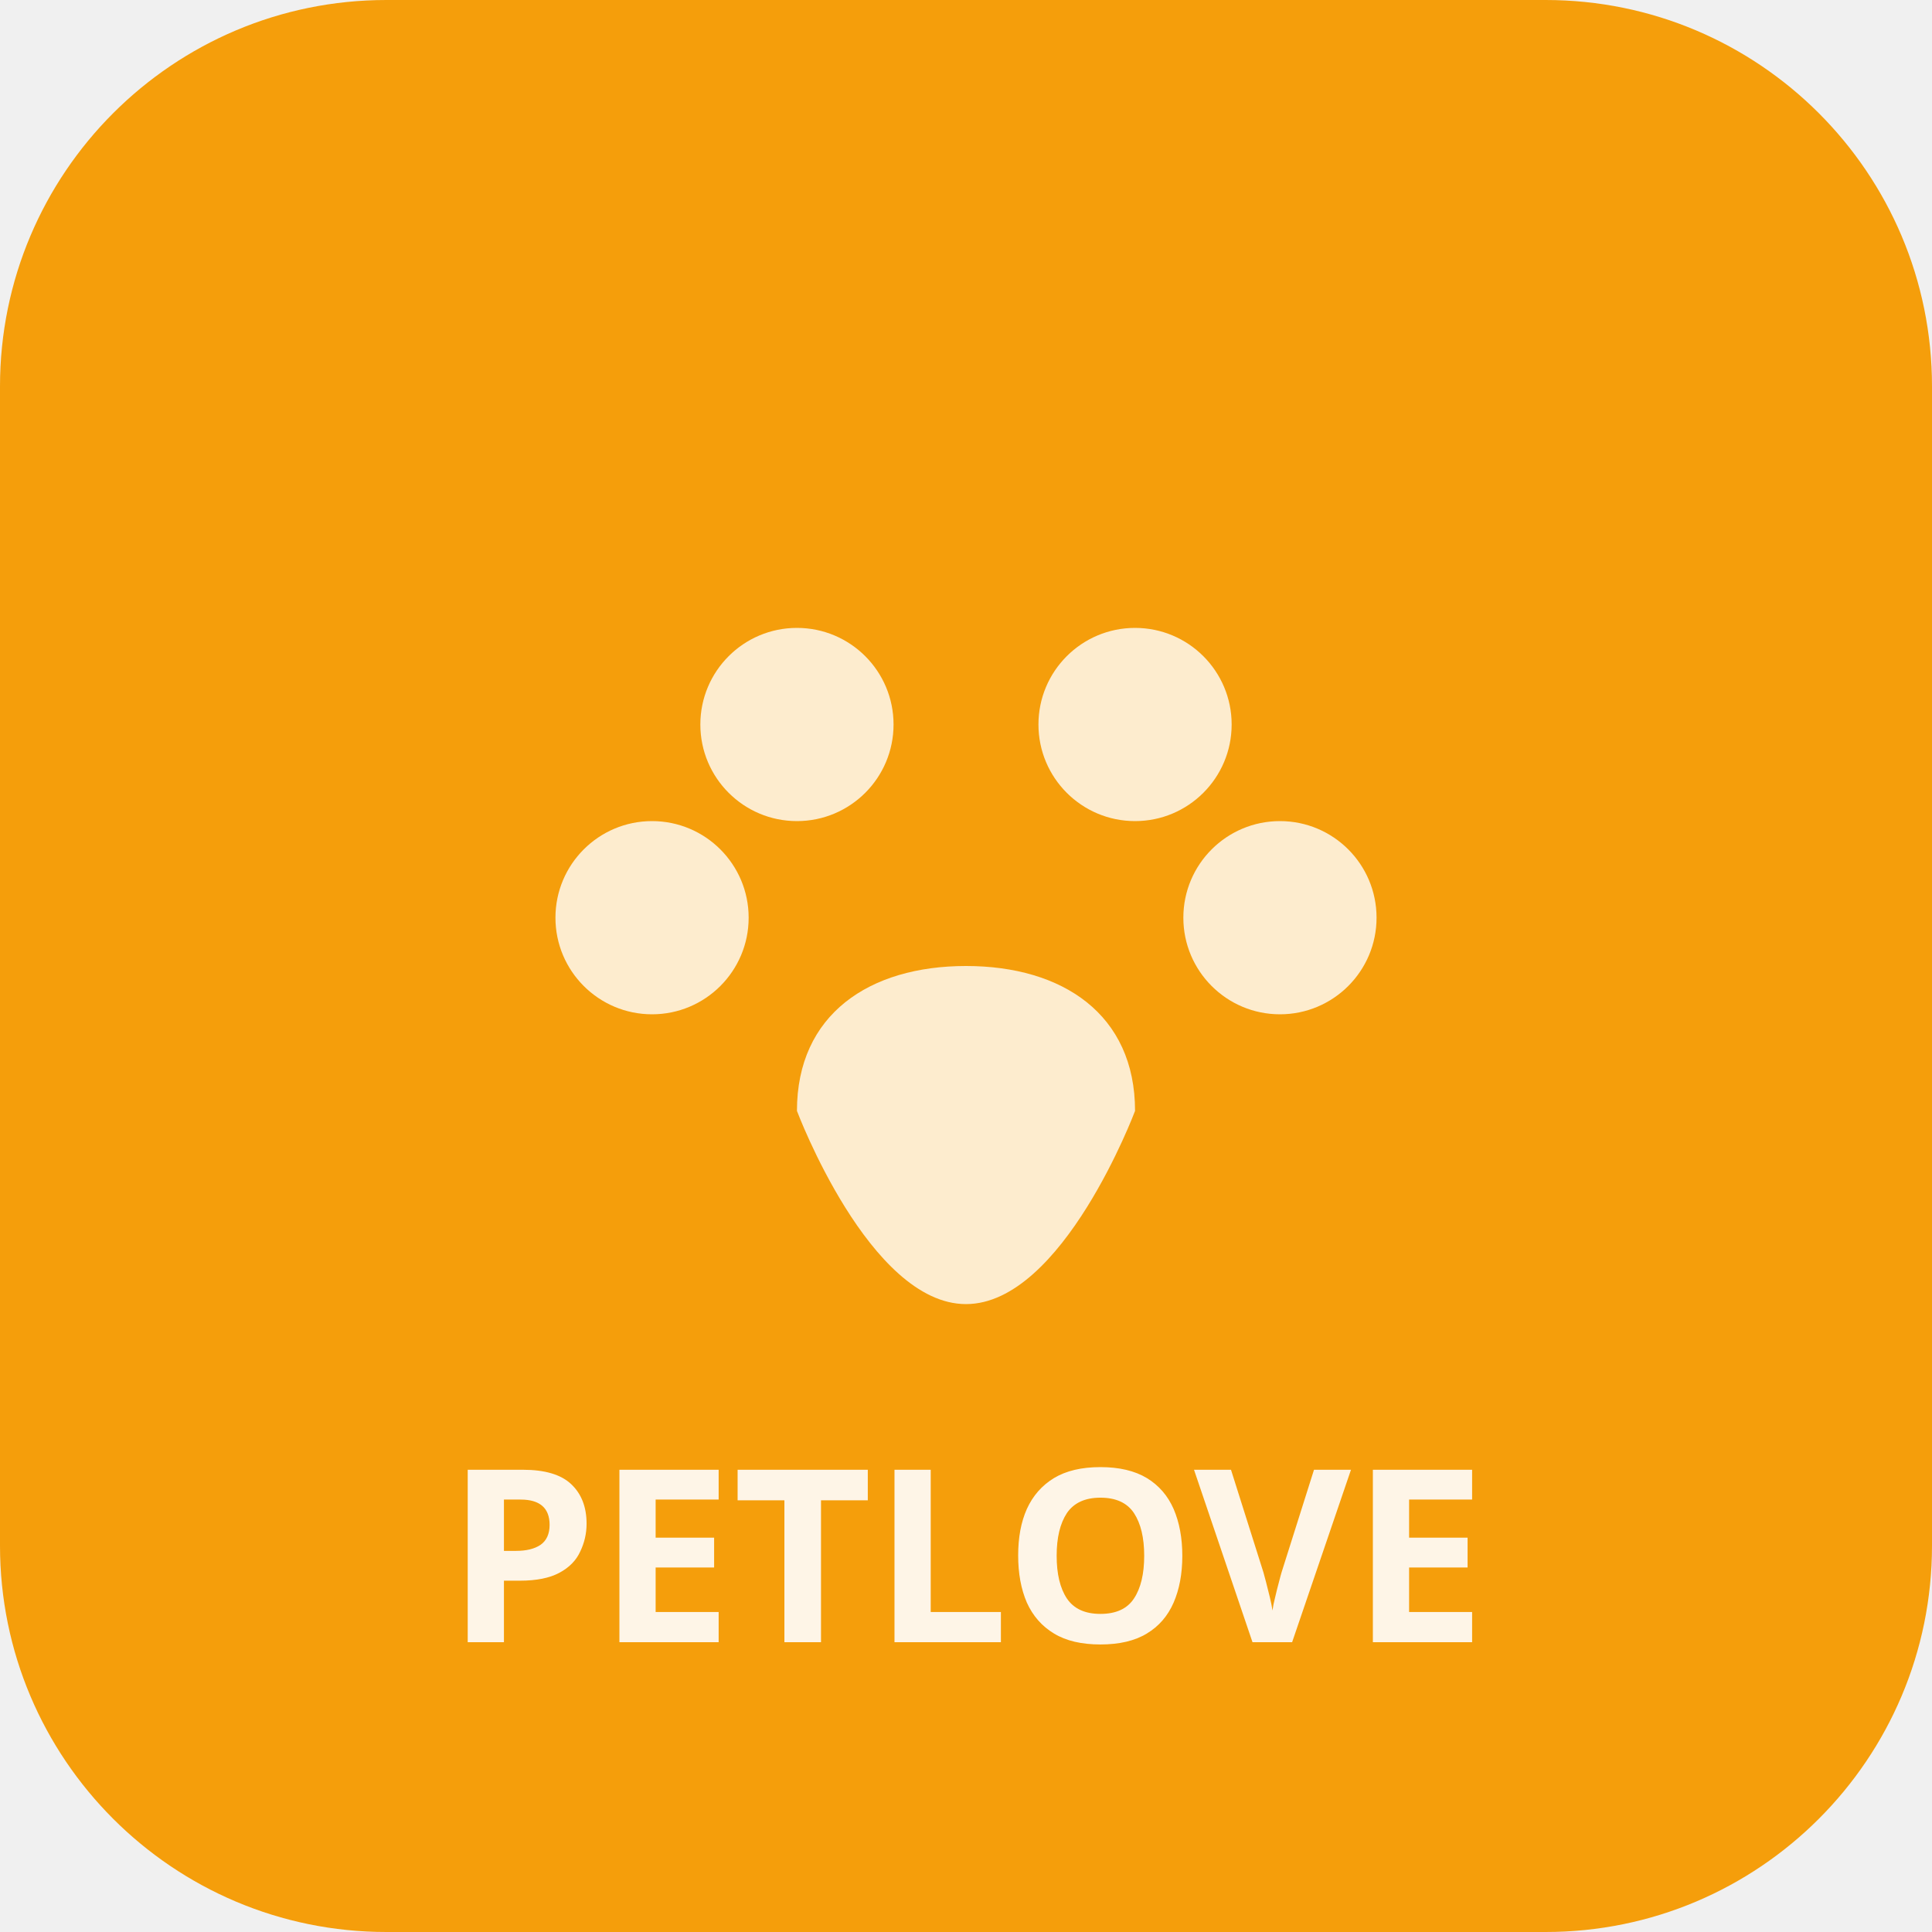
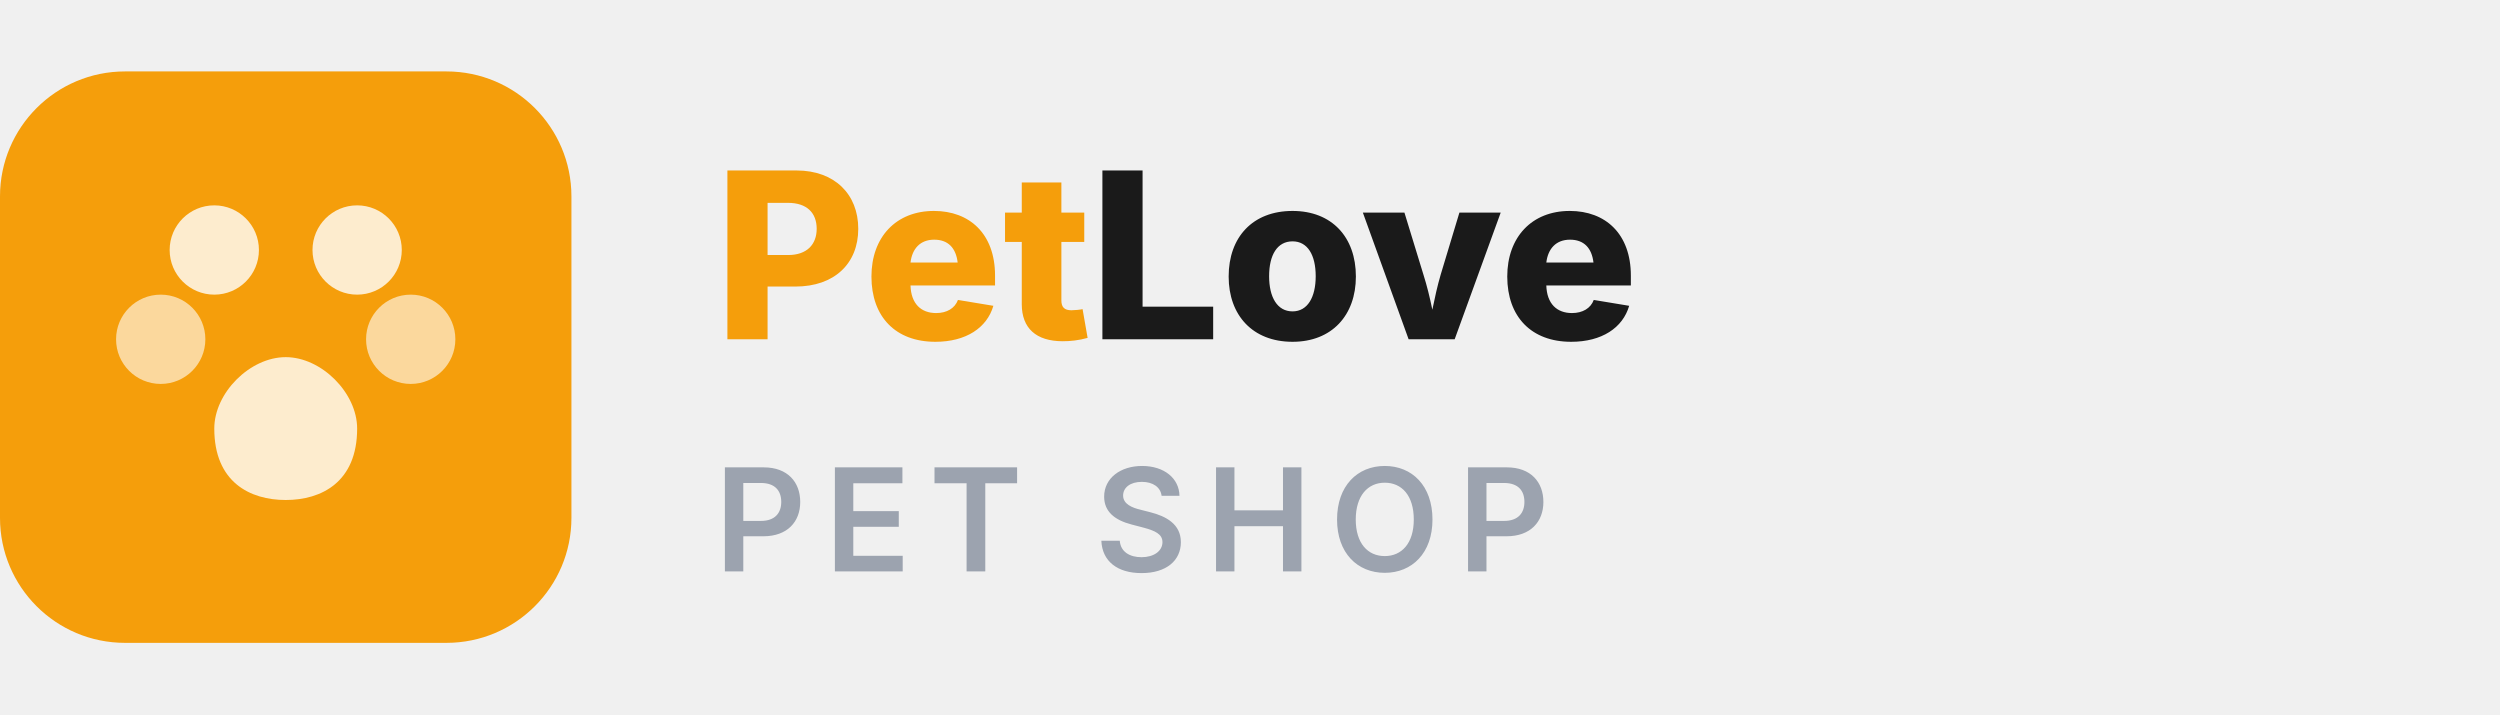
- <svg xmlns="http://www.w3.org/2000/svg" width="80" height="80" viewBox="0 0 80 80" fill="none">
-   <rect width="80" height="80" rx="16" fill="#F59E0B" />
-   <circle cx="33" cy="30" r="4" fill="white" opacity="0.8" />
-   <circle cx="47" cy="30" r="4" fill="white" opacity="0.8" />
-   <circle cx="27" cy="38" r="4" fill="white" opacity="0.8" />
-   <circle cx="53" cy="38" r="4" fill="white" opacity="0.8" />
-   <path d="M33 46 C33 46 36 54 40 54 C44 54 47 46 47 46 C47 42 44 40 40 40 C36 40 33 42 33 46Z" fill="white" opacity="0.8" />
-   <text x="40" y="68" text-anchor="middle" font-family="system-ui" font-size="10" font-weight="700" fill="white" opacity="0.9">PETLOVE</text>
+ <svg xmlns="http://www.w3.org/2000/svg" width="140" height="40" viewBox="0 0 140 40" fill="none">
+   <rect x="0" y="4" width="32" height="32" rx="7" fill="#F59E0B" />
+   <circle cx="12" cy="14" r="2.5" fill="white" opacity="0.8" />
+   <circle cx="20" cy="14" r="2.5" fill="white" opacity="0.8" />
+   <circle cx="9" cy="19" r="2.5" fill="white" opacity="0.6" />
+   <circle cx="23" cy="19" r="2.5" fill="white" opacity="0.6" />
+   <path d="M12 24 C12 22 14 20 16 20 C18 20 20 22 20 24 C20 27 18 28 16 28 C14 28 12 27 12 24Z" fill="white" opacity="0.8" />
+   <text x="40" y="19" font-family="system-ui, -apple-system, sans-serif" font-size="13" font-weight="800" fill="#F59E0B">Pet</text>
+   <text x="61" y="19" font-family="system-ui, -apple-system, sans-serif" font-size="13" font-weight="800" fill="#1A1A1A">Love</text>
+   <text x="40" y="32" font-family="system-ui, -apple-system, sans-serif" font-size="8" font-weight="600" fill="#9CA3AF" letter-spacing="1">PET SHOP</text>
</svg>
